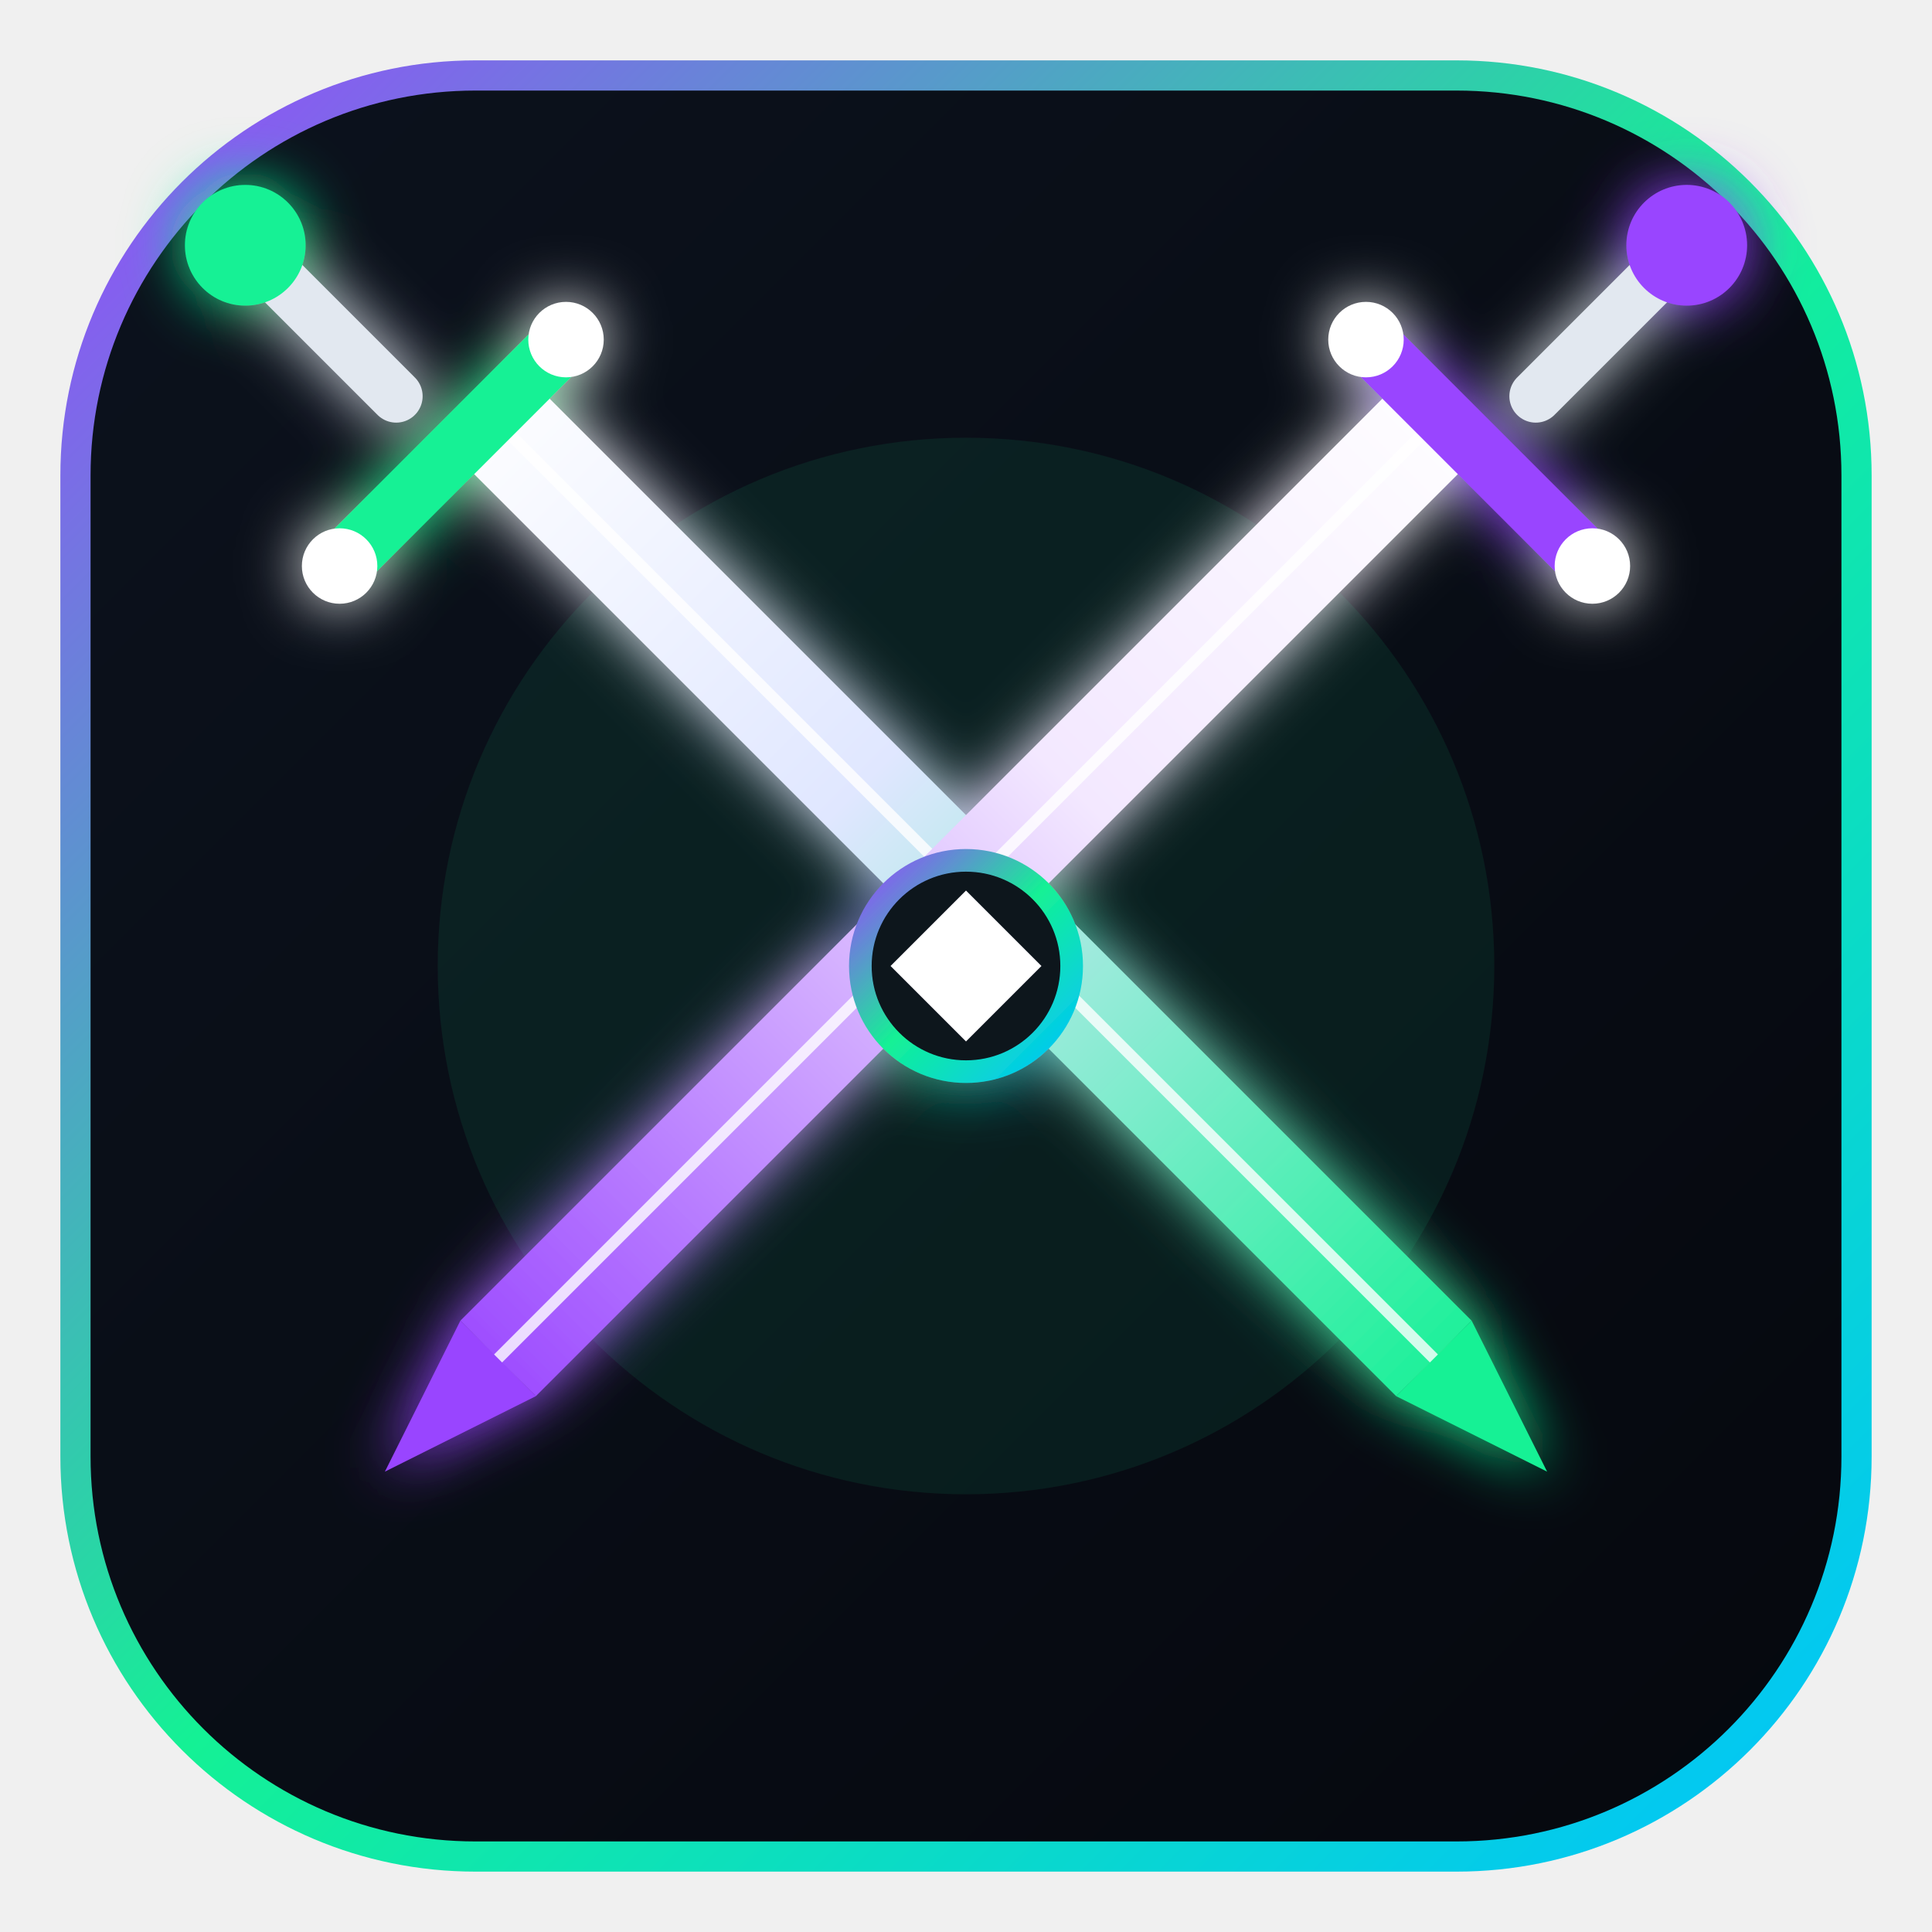
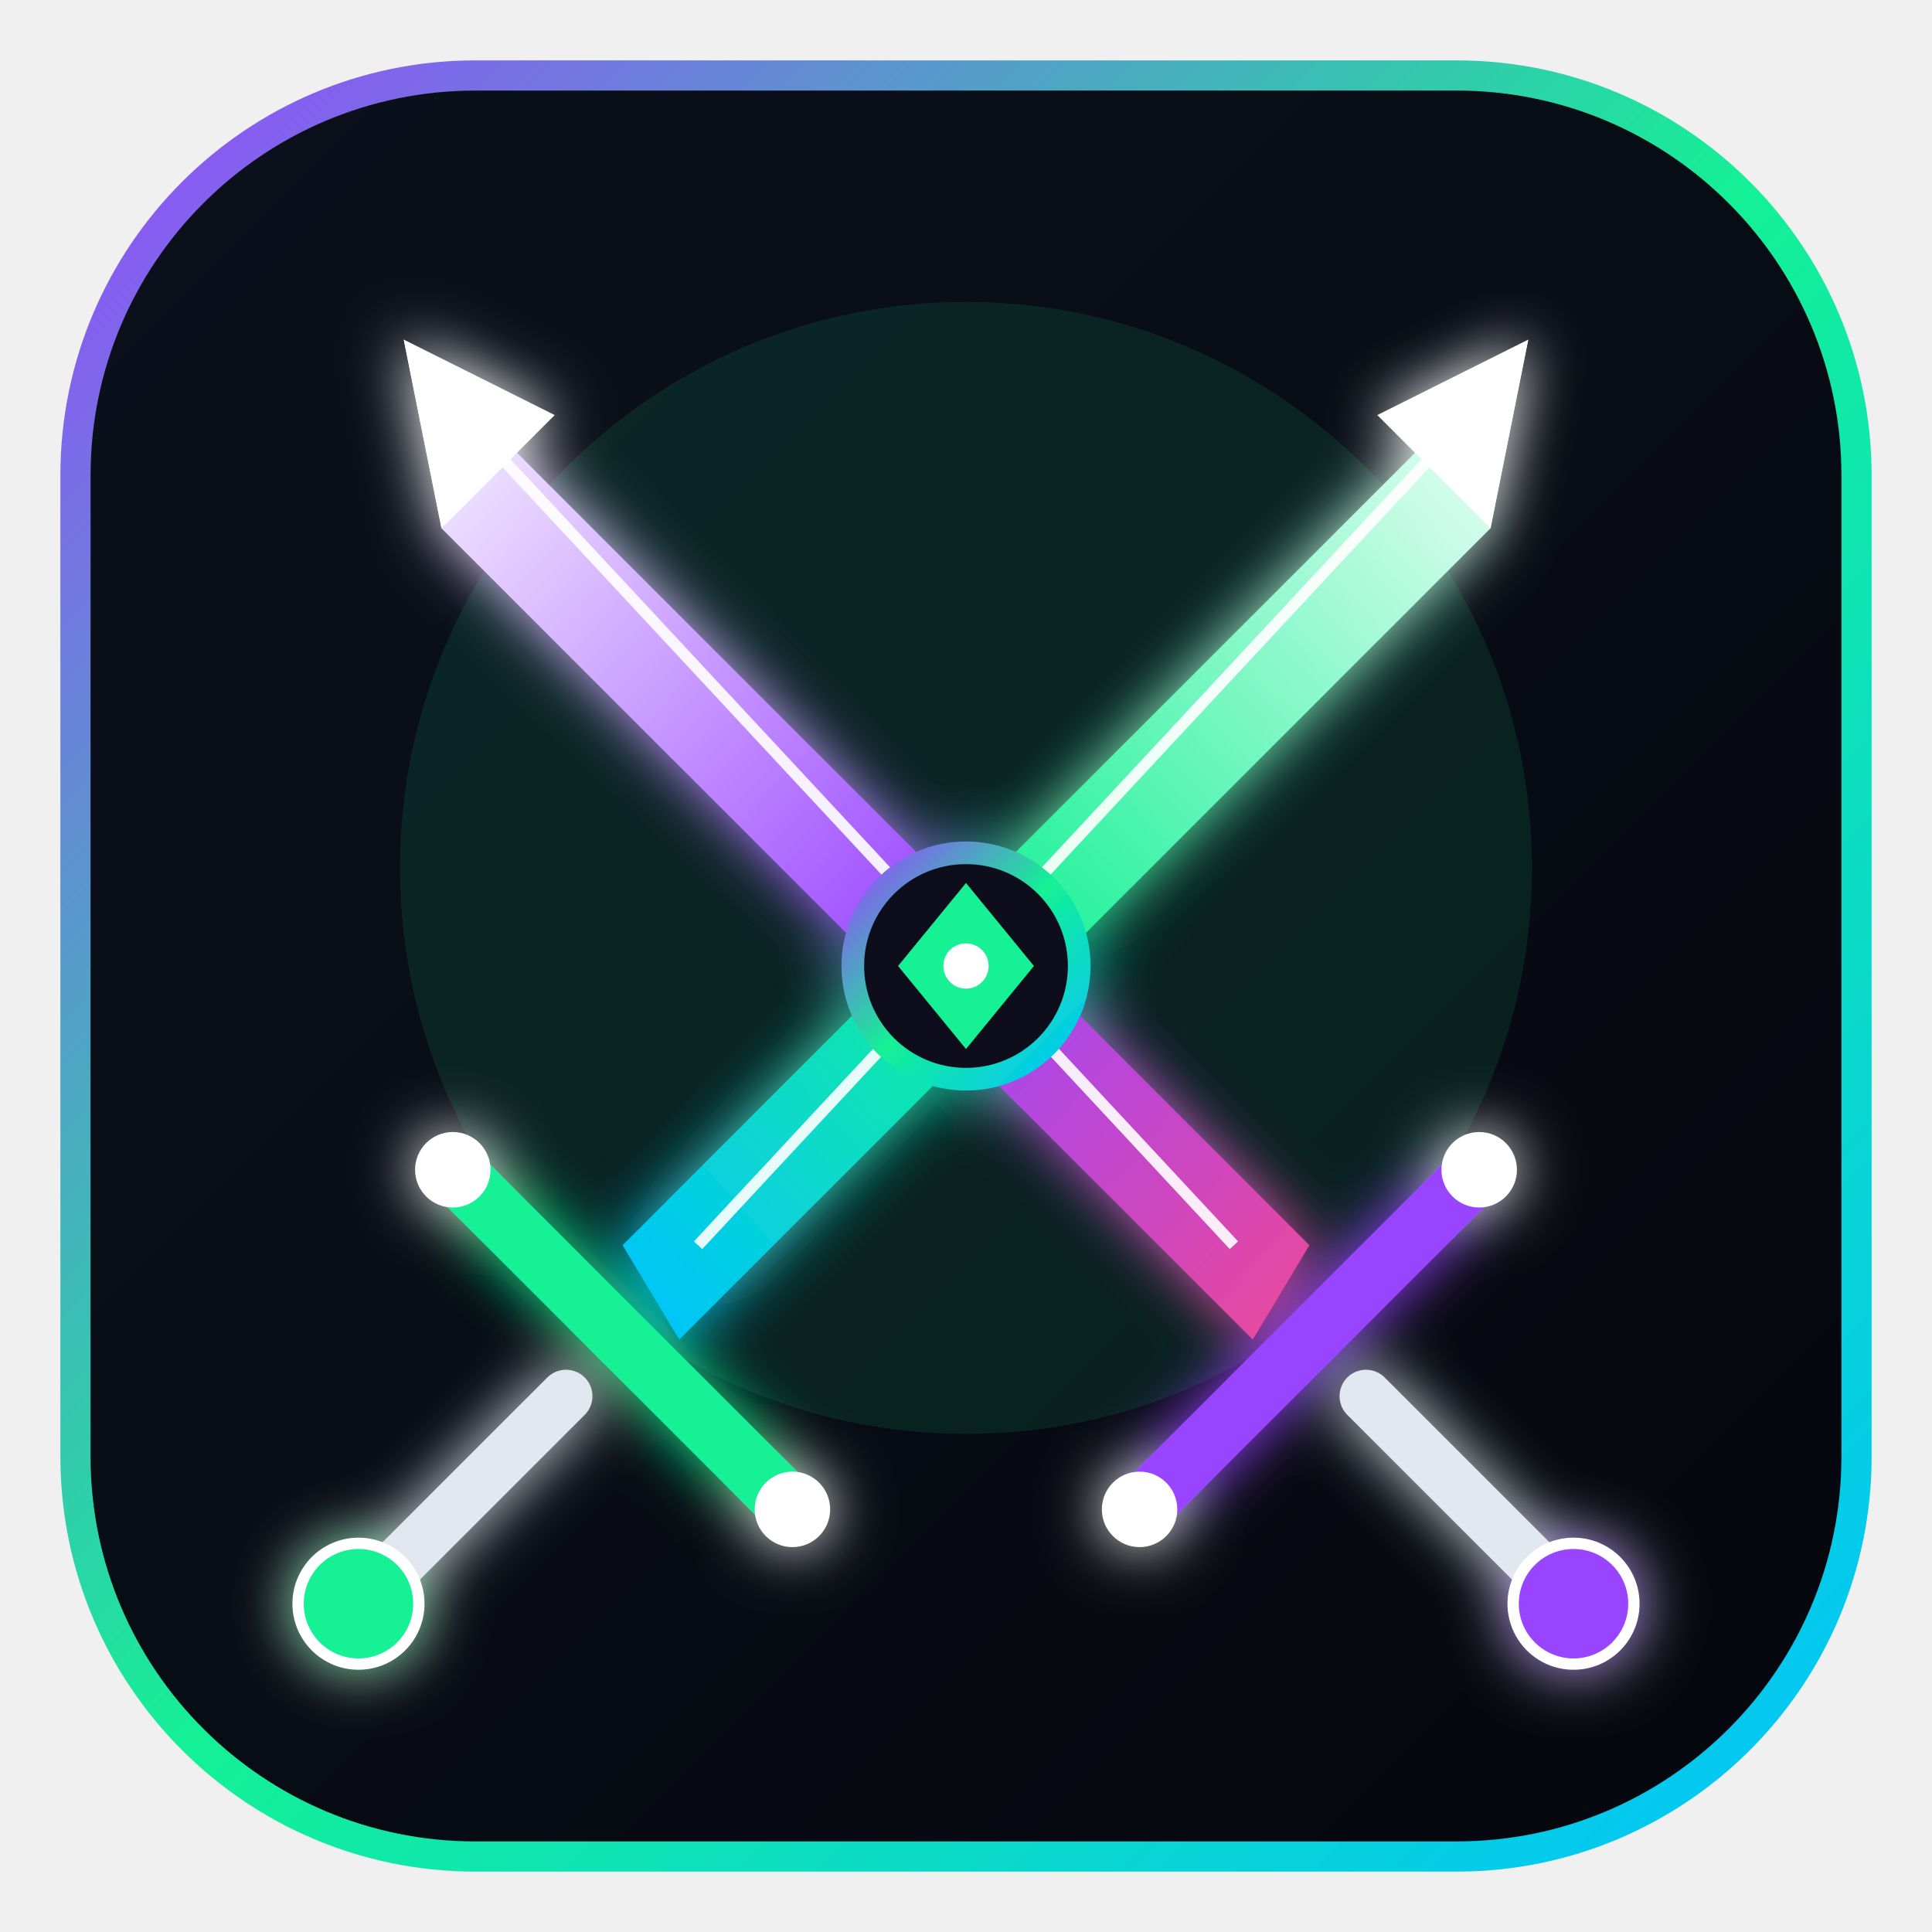
<svg xmlns="http://www.w3.org/2000/svg" viewBox="0 0 512 512" width="512" height="512">
  <defs>
    <linearGradient id="solBorder" x1="0%" y1="0%" x2="100%" y2="100%">
      <stop offset="0%" stop-color="#9945FF" />
      <stop offset="50%" stop-color="#14F195" />
      <stop offset="100%" stop-color="#00C2FF" />
    </linearGradient>
    <linearGradient id="solBg" x1="0%" y1="0%" x2="100%" y2="100%">
-       <stop offset="0%" stop-color="#0c121d" />
-       <stop offset="100%" stop-color="#05080e" />
+       <stop offset="0%" stop-color="#0b111c" />
+       <stop offset="100%" stop-color="#05070d" />
    </linearGradient>
-     <linearGradient id="bladeGrad1" x1="0%" y1="0%" x2="100%" y2="100%">
-       <stop offset="0%" stop-color="#ffffff" />
-       <stop offset="40%" stop-color="#e0e7ff" />
-       <stop offset="100%" stop-color="#14F195" />
+     <linearGradient id="bladeLeftUp" x1="0%" y1="100%" x2="100%" y2="0%">
+       <stop offset="0%" stop-color="#00C2FF" />
+       <stop offset="40%" stop-color="#14F195" />
+       <stop offset="100%" stop-color="#ffffff" />
    </linearGradient>
-     <linearGradient id="bladeGrad2" x1="100%" y1="0%" x2="0%" y2="100%">
-       <stop offset="0%" stop-color="#ffffff" />
-       <stop offset="40%" stop-color="#f3e8ff" />
-       <stop offset="100%" stop-color="#9945FF" />
+     <linearGradient id="bladeRightUp" x1="100%" y1="100%" x2="0%" y2="0%">
+       <stop offset="0%" stop-color="#ec4899" />
+       <stop offset="40%" stop-color="#9945FF" />
+       <stop offset="100%" stop-color="#ffffff" />
    </linearGradient>
    <filter id="neonGlow" x="-20%" y="-20%" width="140%" height="140%">
      <feGaussianBlur stdDeviation="8" result="blur" />
      <feComposite in="SourceGraphic" in2="blur" operator="over" />
    </filter>
  </defs>
  <rect x="16" y="16" width="480" height="480" rx="110" fill="url(#solBorder)" />
  <rect x="24" y="24" width="464" height="464" rx="102" fill="url(#solBg)" />
-   <circle cx="256" cy="256" r="140" fill="#14F195" opacity="0.08" />
+   <circle cx="256" cy="230" r="150" fill="#14F195" opacity="0.1" />
  <g filter="url(#neonGlow)">
-     <path d="M120 120 L370 370 L390 350 L140 100 Z" fill="url(#bladeGrad1)" />
-     <polygon points="370,370 410,390 390,350" fill="#14F195" />
-     <line x1="130" y1="110" x2="380" y2="360" stroke="#ffffff" stroke-width="3" opacity="0.8" />
-     <line x1="90" y1="150" x2="150" y2="90" stroke="#14F195" stroke-width="16" stroke-linecap="round" />
-     <circle cx="90" cy="150" r="10" fill="#ffffff" />
-     <circle cx="150" cy="90" r="10" fill="#ffffff" />
-     <line x1="105" y1="105" x2="65" y2="65" stroke="#e2e8f0" stroke-width="14" stroke-linecap="round" />
-     <circle cx="65" cy="65" r="16" fill="#14F195" />
-     <path d="M392 120 L142 370 L122 350 L372 100 Z" fill="url(#bladeGrad2)" />
-     <polygon points="142,370 102,390 122,350" fill="#9945FF" />
-     <line x1="382" y1="110" x2="132" y2="360" stroke="#ffffff" stroke-width="3" opacity="0.8" />
-     <line x1="422" y1="150" x2="362" y2="90" stroke="#9945FF" stroke-width="16" stroke-linecap="round" />
-     <circle cx="422" cy="150" r="10" fill="#ffffff" />
-     <circle cx="362" cy="90" r="10" fill="#ffffff" />
-     <line x1="407" y1="105" x2="447" y2="65" stroke="#e2e8f0" stroke-width="14" stroke-linecap="round" />
-     <circle cx="447" cy="65" r="16" fill="#9945FF" />
-     <circle cx="256" cy="256" r="28" fill="#0c121d" stroke="url(#solBorder)" stroke-width="6" />
-     <polygon points="256,236 276,256 256,276 236,256" fill="#ffffff" />
+     <path d="M165 330 L380 115 L405 90 L395 140 L180 355 Z" fill="url(#bladeLeftUp)" />
+     <polygon points="405,90 365,110 395,140" fill="#ffffff" />
+     <line x1="185" y1="330" x2="385" y2="115" stroke="#ffffff" stroke-width="3" opacity="0.9" />
+     <line x1="120" y1="310" x2="210" y2="400" stroke="#14F195" stroke-width="16" stroke-linecap="round" />
+     <circle cx="120" cy="310" r="10" fill="#ffffff" />
+     <circle cx="210" cy="400" r="10" fill="#ffffff" />
+     <line x1="150" y1="370" x2="100" y2="420" stroke="#e2e8f0" stroke-width="14" stroke-linecap="round" />
+     <circle cx="95" cy="425" r="16" fill="#14F195" stroke="#ffffff" stroke-width="3" />
+     <path d="M347 330 L132 115 L107 90 L117 140 L332 355 Z" fill="url(#bladeRightUp)" />
+     <polygon points="107,90 147,110 117,140" fill="#ffffff" />
+     <line x1="327" y1="330" x2="127" y2="115" stroke="#ffffff" stroke-width="3" opacity="0.9" />
+     <line x1="392" y1="310" x2="302" y2="400" stroke="#9945FF" stroke-width="16" stroke-linecap="round" />
+     <circle cx="392" cy="310" r="10" fill="#ffffff" />
+     <circle cx="302" cy="400" r="10" fill="#ffffff" />
+     <line x1="362" y1="370" x2="412" y2="420" stroke="#e2e8f0" stroke-width="14" stroke-linecap="round" />
+     <circle cx="417" cy="425" r="16" fill="#9945FF" stroke="#ffffff" stroke-width="3" />
+     <circle cx="256" cy="256" r="30" fill="#0b111c" stroke="url(#solBorder)" stroke-width="6" />
+     <polygon points="256,234 274,256 256,278 238,256" fill="#14F195" />
+     <circle cx="256" cy="256" r="6" fill="#ffffff" />
  </g>
</svg>
